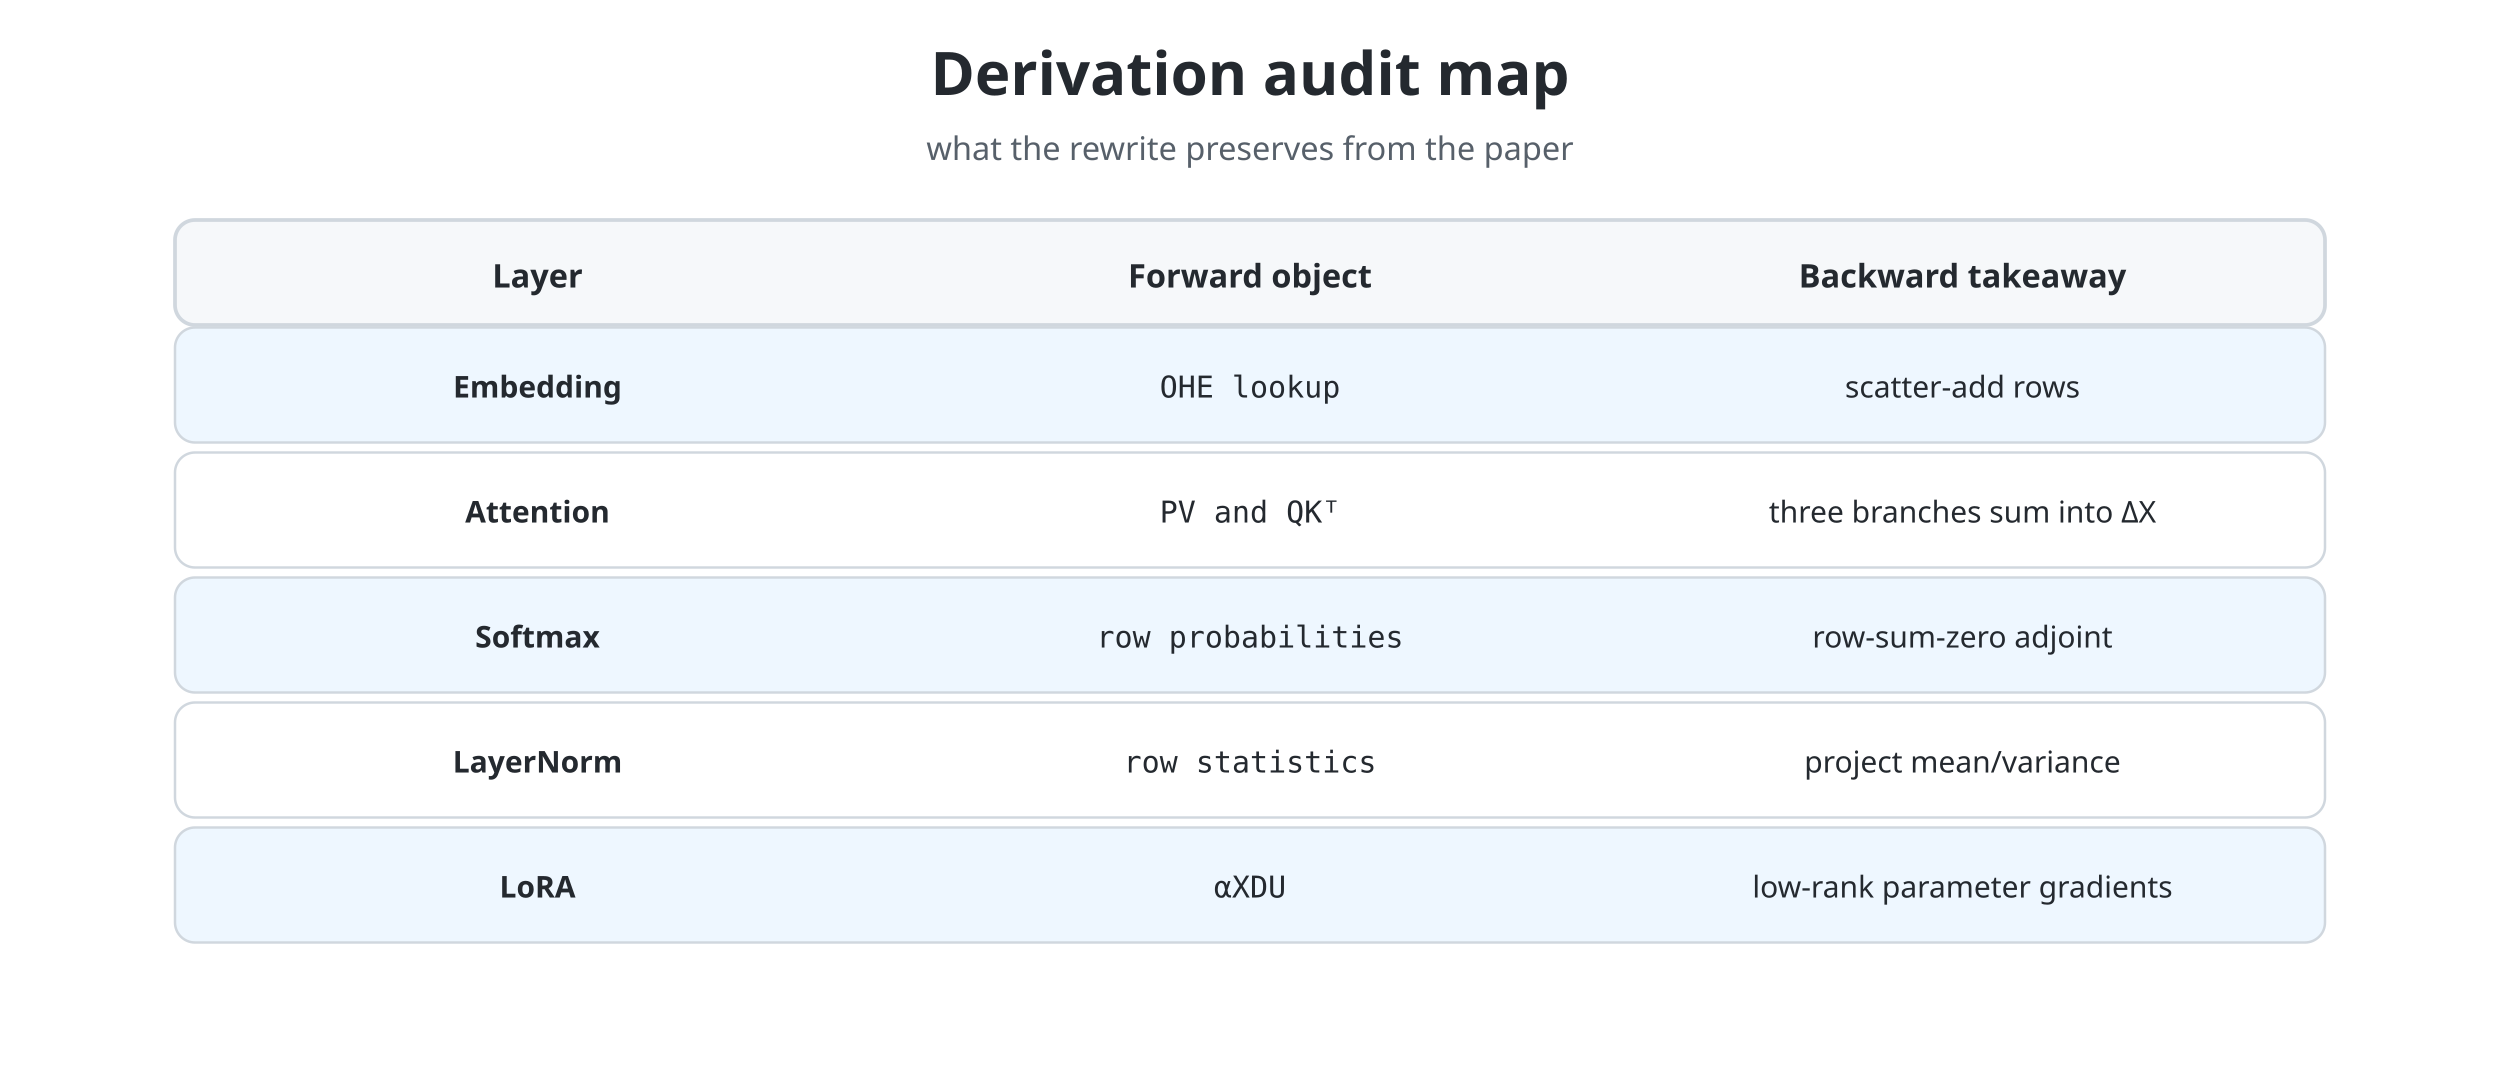
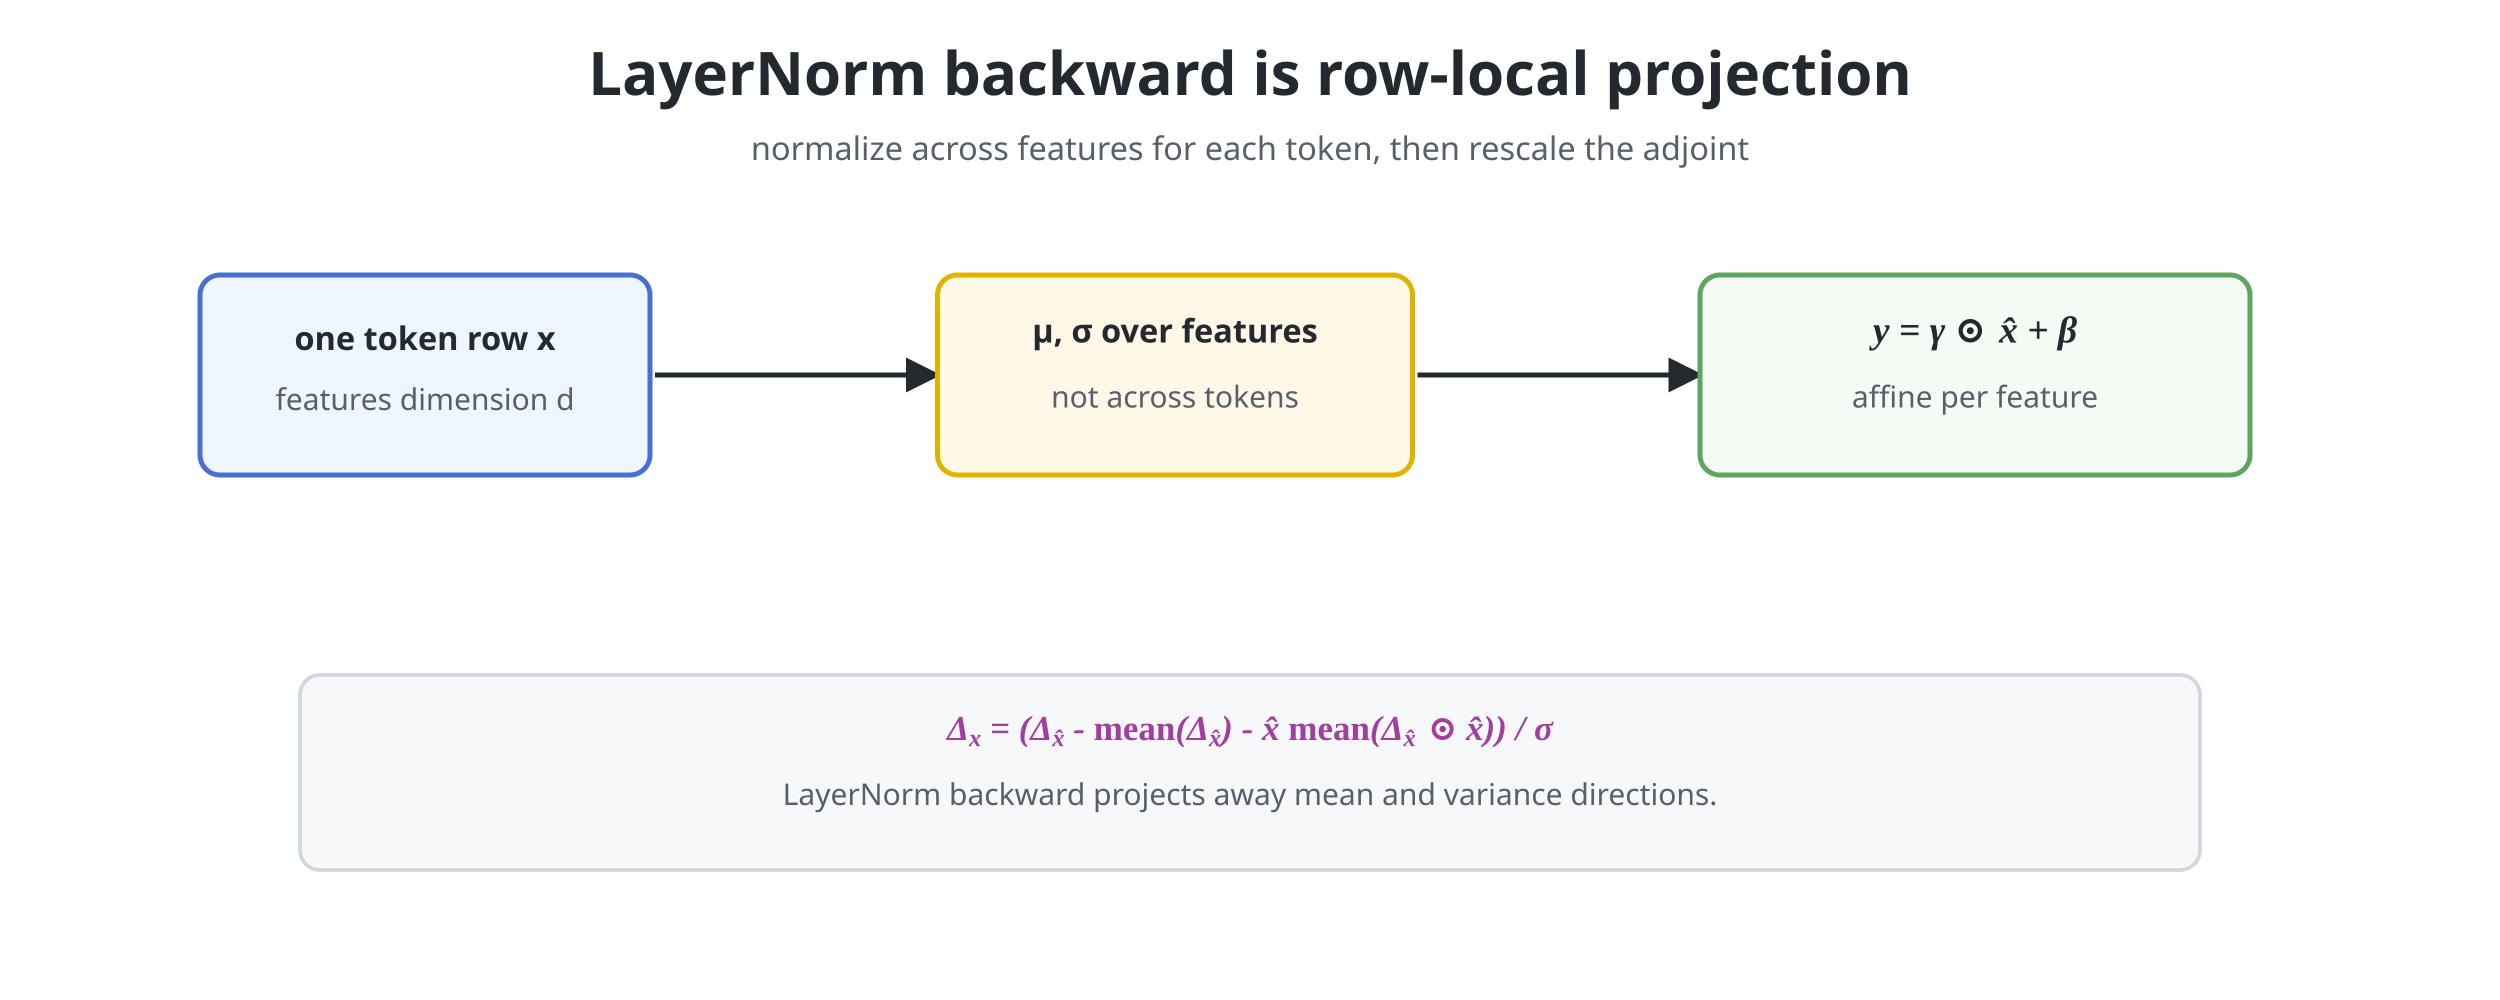
- <svg xmlns="http://www.w3.org/2000/svg" viewBox="0 0 1000 430">
+ <svg xmlns="http://www.w3.org/2000/svg" viewBox="0 0 1000 400">
  <defs>
    <marker id="arrow" viewBox="0 0 10 10" refX="9" refY="5" markerWidth="7" markerHeight="7" orient="auto-start-reverse">
      <path d="M 0 0 L 10 5 L 0 10 z" fill="#24292f" />
    </marker>
  </defs>
-   <rect x="0" y="0" width="1000" height="430" fill="#ffffff" />
-   <text x="500" y="38" text-anchor="middle" font-family="sans-serif" font-size="24" font-weight="700" fill="#24292f">Derivation audit map</text>
-   <text x="500" y="64" text-anchor="middle" font-family="sans-serif" font-size="13" font-weight="400" fill="#57606a">what the rewrite preserves from the paper</text>
-   <rect x="70" y="88" width="860" height="42" rx="8" fill="#f6f8fa" stroke="#d0d7de" stroke-width="1.5" />
-   <text x="215" y="115" text-anchor="middle" font-family="sans-serif" font-size="13" font-weight="700" fill="#24292f">Layer</text>
-   <text x="500" y="115" text-anchor="middle" font-family="sans-serif" font-size="13" font-weight="700" fill="#24292f">Forward object</text>
-   <text x="785" y="115" text-anchor="middle" font-family="sans-serif" font-size="13" font-weight="700" fill="#24292f">Backward takeaway</text>
-   <rect x="70" y="131" width="860" height="46" rx="8" fill="#eef7ff" stroke="#d0d7de" stroke-width="1" />
-   <text x="215" y="159" text-anchor="middle" font-family="sans-serif" font-size="12" font-weight="700" fill="#24292f">Embedding</text>
-   <text x="500" y="159" text-anchor="middle" font-family="monospace" font-size="12" font-weight="500" fill="#24292f">OHE lookup</text>
-   <text x="785" y="159" text-anchor="middle" font-family="sans-serif" font-size="12" font-weight="500" fill="#24292f">scatter-add rows</text>
-   <rect x="70" y="181" width="860" height="46" rx="8" fill="#ffffff" stroke="#d0d7de" stroke-width="1" />
-   <text x="215" y="209" text-anchor="middle" font-family="sans-serif" font-size="12" font-weight="700" fill="#24292f">Attention</text>
-   <text x="500" y="209" text-anchor="middle" font-family="monospace" font-size="12" font-weight="500" fill="#24292f">PV and QKᵀ</text>
-   <text x="785" y="209" text-anchor="middle" font-family="sans-serif" font-size="12" font-weight="500" fill="#24292f">three branches sum into ΔX</text>
-   <rect x="70" y="231" width="860" height="46" rx="8" fill="#eef7ff" stroke="#d0d7de" stroke-width="1" />
-   <text x="215" y="259" text-anchor="middle" font-family="sans-serif" font-size="12" font-weight="700" fill="#24292f">Softmax</text>
-   <text x="500" y="259" text-anchor="middle" font-family="monospace" font-size="12" font-weight="500" fill="#24292f">row probabilities</text>
-   <text x="785" y="259" text-anchor="middle" font-family="sans-serif" font-size="12" font-weight="500" fill="#24292f">row-sum-zero adjoint</text>
-   <rect x="70" y="281" width="860" height="46" rx="8" fill="#ffffff" stroke="#d0d7de" stroke-width="1" />
-   <text x="215" y="309" text-anchor="middle" font-family="sans-serif" font-size="12" font-weight="700" fill="#24292f">LayerNorm</text>
-   <text x="500" y="309" text-anchor="middle" font-family="monospace" font-size="12" font-weight="500" fill="#24292f">row statistics</text>
-   <text x="785" y="309" text-anchor="middle" font-family="sans-serif" font-size="12" font-weight="500" fill="#24292f">project mean/variance</text>
-   <rect x="70" y="331" width="860" height="46" rx="8" fill="#eef7ff" stroke="#d0d7de" stroke-width="1" />
-   <text x="215" y="359" text-anchor="middle" font-family="sans-serif" font-size="12" font-weight="700" fill="#24292f">LoRA</text>
-   <text x="500" y="359" text-anchor="middle" font-family="monospace" font-size="12" font-weight="500" fill="#24292f">αXDU</text>
-   <text x="785" y="359" text-anchor="middle" font-family="sans-serif" font-size="12" font-weight="500" fill="#24292f">low-rank parameter gradients</text>
+   <rect x="0" y="0" width="1000" height="400" fill="#ffffff" />
+   <text x="500" y="38" text-anchor="middle" font-family="sans-serif" font-size="24" font-weight="700" fill="#24292f">LayerNorm backward is row-local projection</text>
+   <text x="500" y="64" text-anchor="middle" font-family="sans-serif" font-size="13" font-weight="400" fill="#57606a">normalize across features for each token, then rescale the adjoint</text>
+   <rect x="80" y="110" width="180" height="80" rx="8" fill="#eef7ff" stroke="#4a6fd3" stroke-width="2" />
+   <text x="170" y="140" text-anchor="middle" font-family="sans-serif" font-size="13" font-weight="700" fill="#24292f">one token row x</text>
+   <text x="170" y="164" text-anchor="middle" font-family="sans-serif" font-size="12" font-weight="400" fill="#57606a">features dimension d</text>
+   <line x1="262" y1="150" x2="375" y2="150" stroke="#24292f" stroke-width="2" marker-end="url(#arrow)" />
+   <rect x="375" y="110" width="190" height="80" rx="8" fill="#fff8e7" stroke="#e0b300" stroke-width="2" />
+   <text x="470" y="137" text-anchor="middle" font-family="sans-serif" font-size="13" font-weight="700" fill="#24292f">μ, σ over features</text>
+   <text x="470" y="163" text-anchor="middle" font-family="sans-serif" font-size="12" font-weight="400" fill="#57606a">not across tokens</text>
+   <line x1="567" y1="150" x2="680" y2="150" stroke="#24292f" stroke-width="2" marker-end="url(#arrow)" />
+   <rect x="680" y="110" width="220" height="80" rx="8" fill="#f4faf4" stroke="#5fa55f" stroke-width="2" />
+   <text x="790" y="137" text-anchor="middle" font-family="Georgia, Times New Roman, serif" font-size="15" font-style="italic" font-weight="700" fill="#24292f">y = γ ⊙ x̂ + β</text>
+   <text x="790" y="163" text-anchor="middle" font-family="sans-serif" font-size="12" font-weight="400" fill="#57606a">affine per feature</text>
+   <rect x="120" y="270" width="760" height="78" rx="8" fill="#f6f8fa" stroke="#d0d7de" stroke-width="1.5" />
+   <text x="500" y="296" text-anchor="middle" font-family="Georgia, Times New Roman, serif" font-size="14" font-style="italic" font-weight="700" fill="#a33ea1">Δ<tspan baseline-shift="-25%" font-size="9.8">x</tspan> = (Δ<tspan baseline-shift="-25%" font-size="9.8">x̂</tspan> - <tspan font-style="normal">mean</tspan>(Δ<tspan baseline-shift="-25%" font-size="9.8">x̂</tspan>) - x̂ <tspan font-style="normal">mean</tspan>(Δ<tspan baseline-shift="-25%" font-size="9.8">x̂</tspan> ⊙ x̂)) / σ</text>
+   <text x="500" y="322" text-anchor="middle" font-family="sans-serif" font-size="12" font-weight="400" fill="#57606a">LayerNorm backward projects away mean and variance directions.</text>
</svg>
